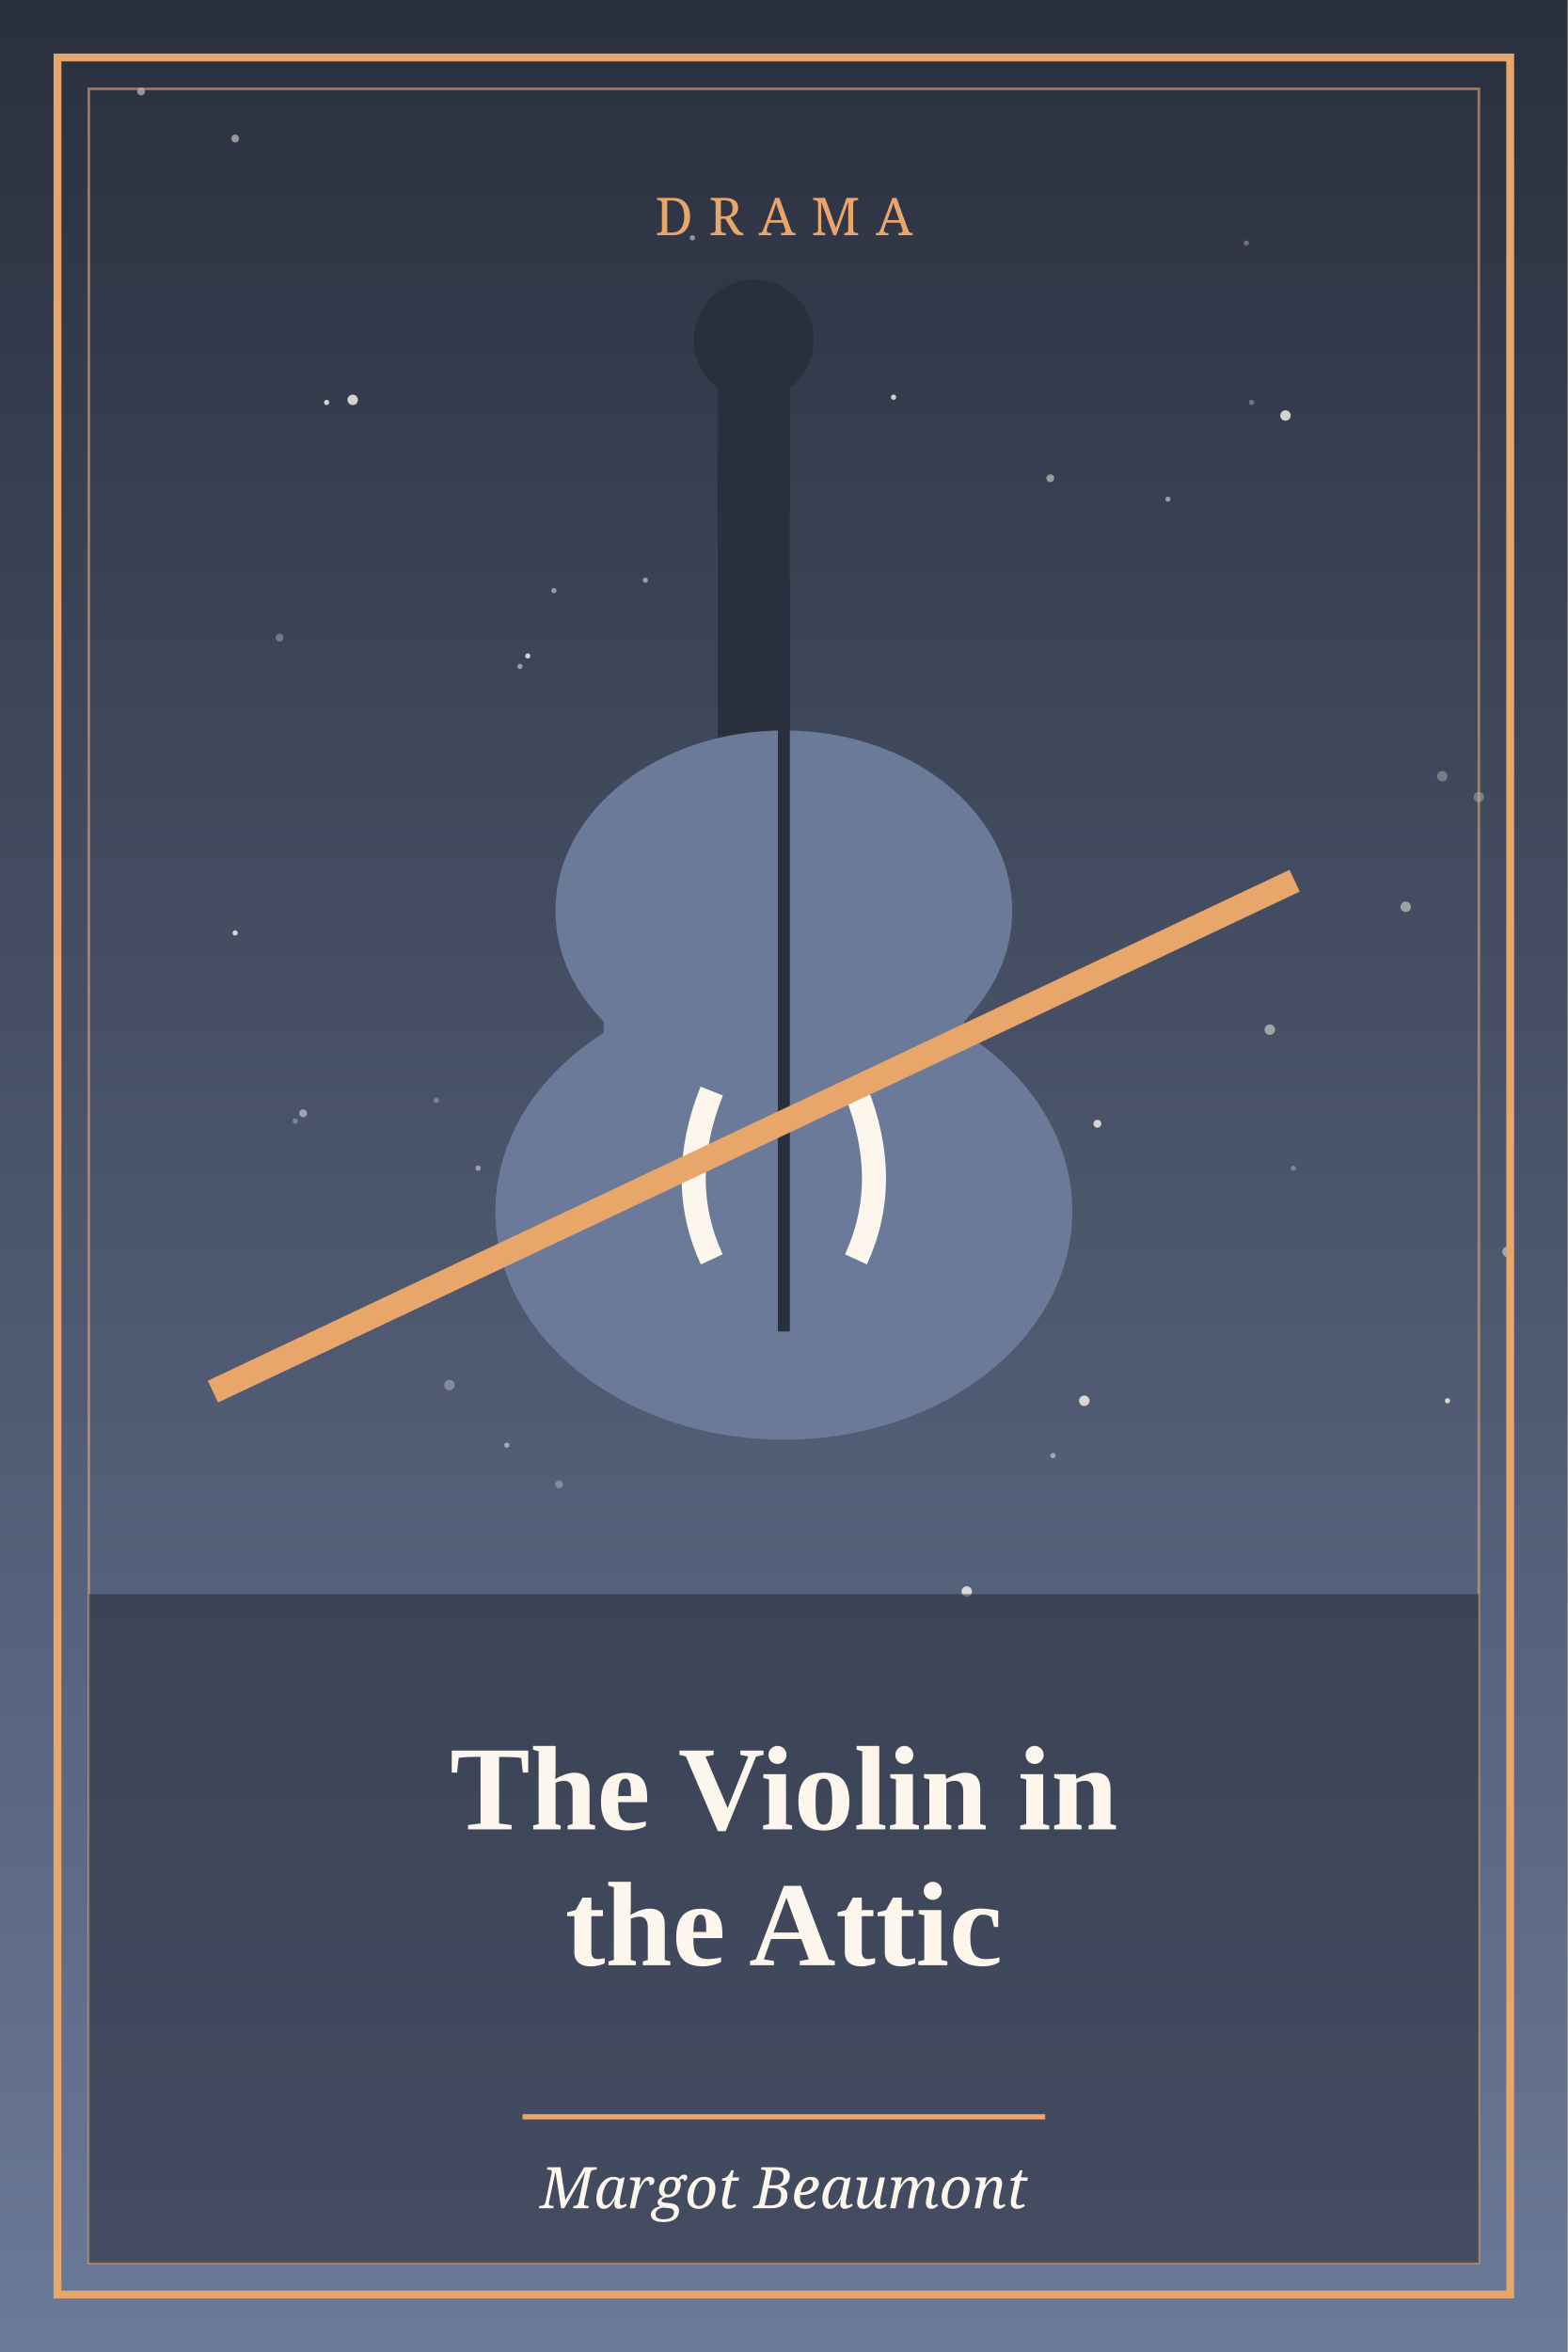
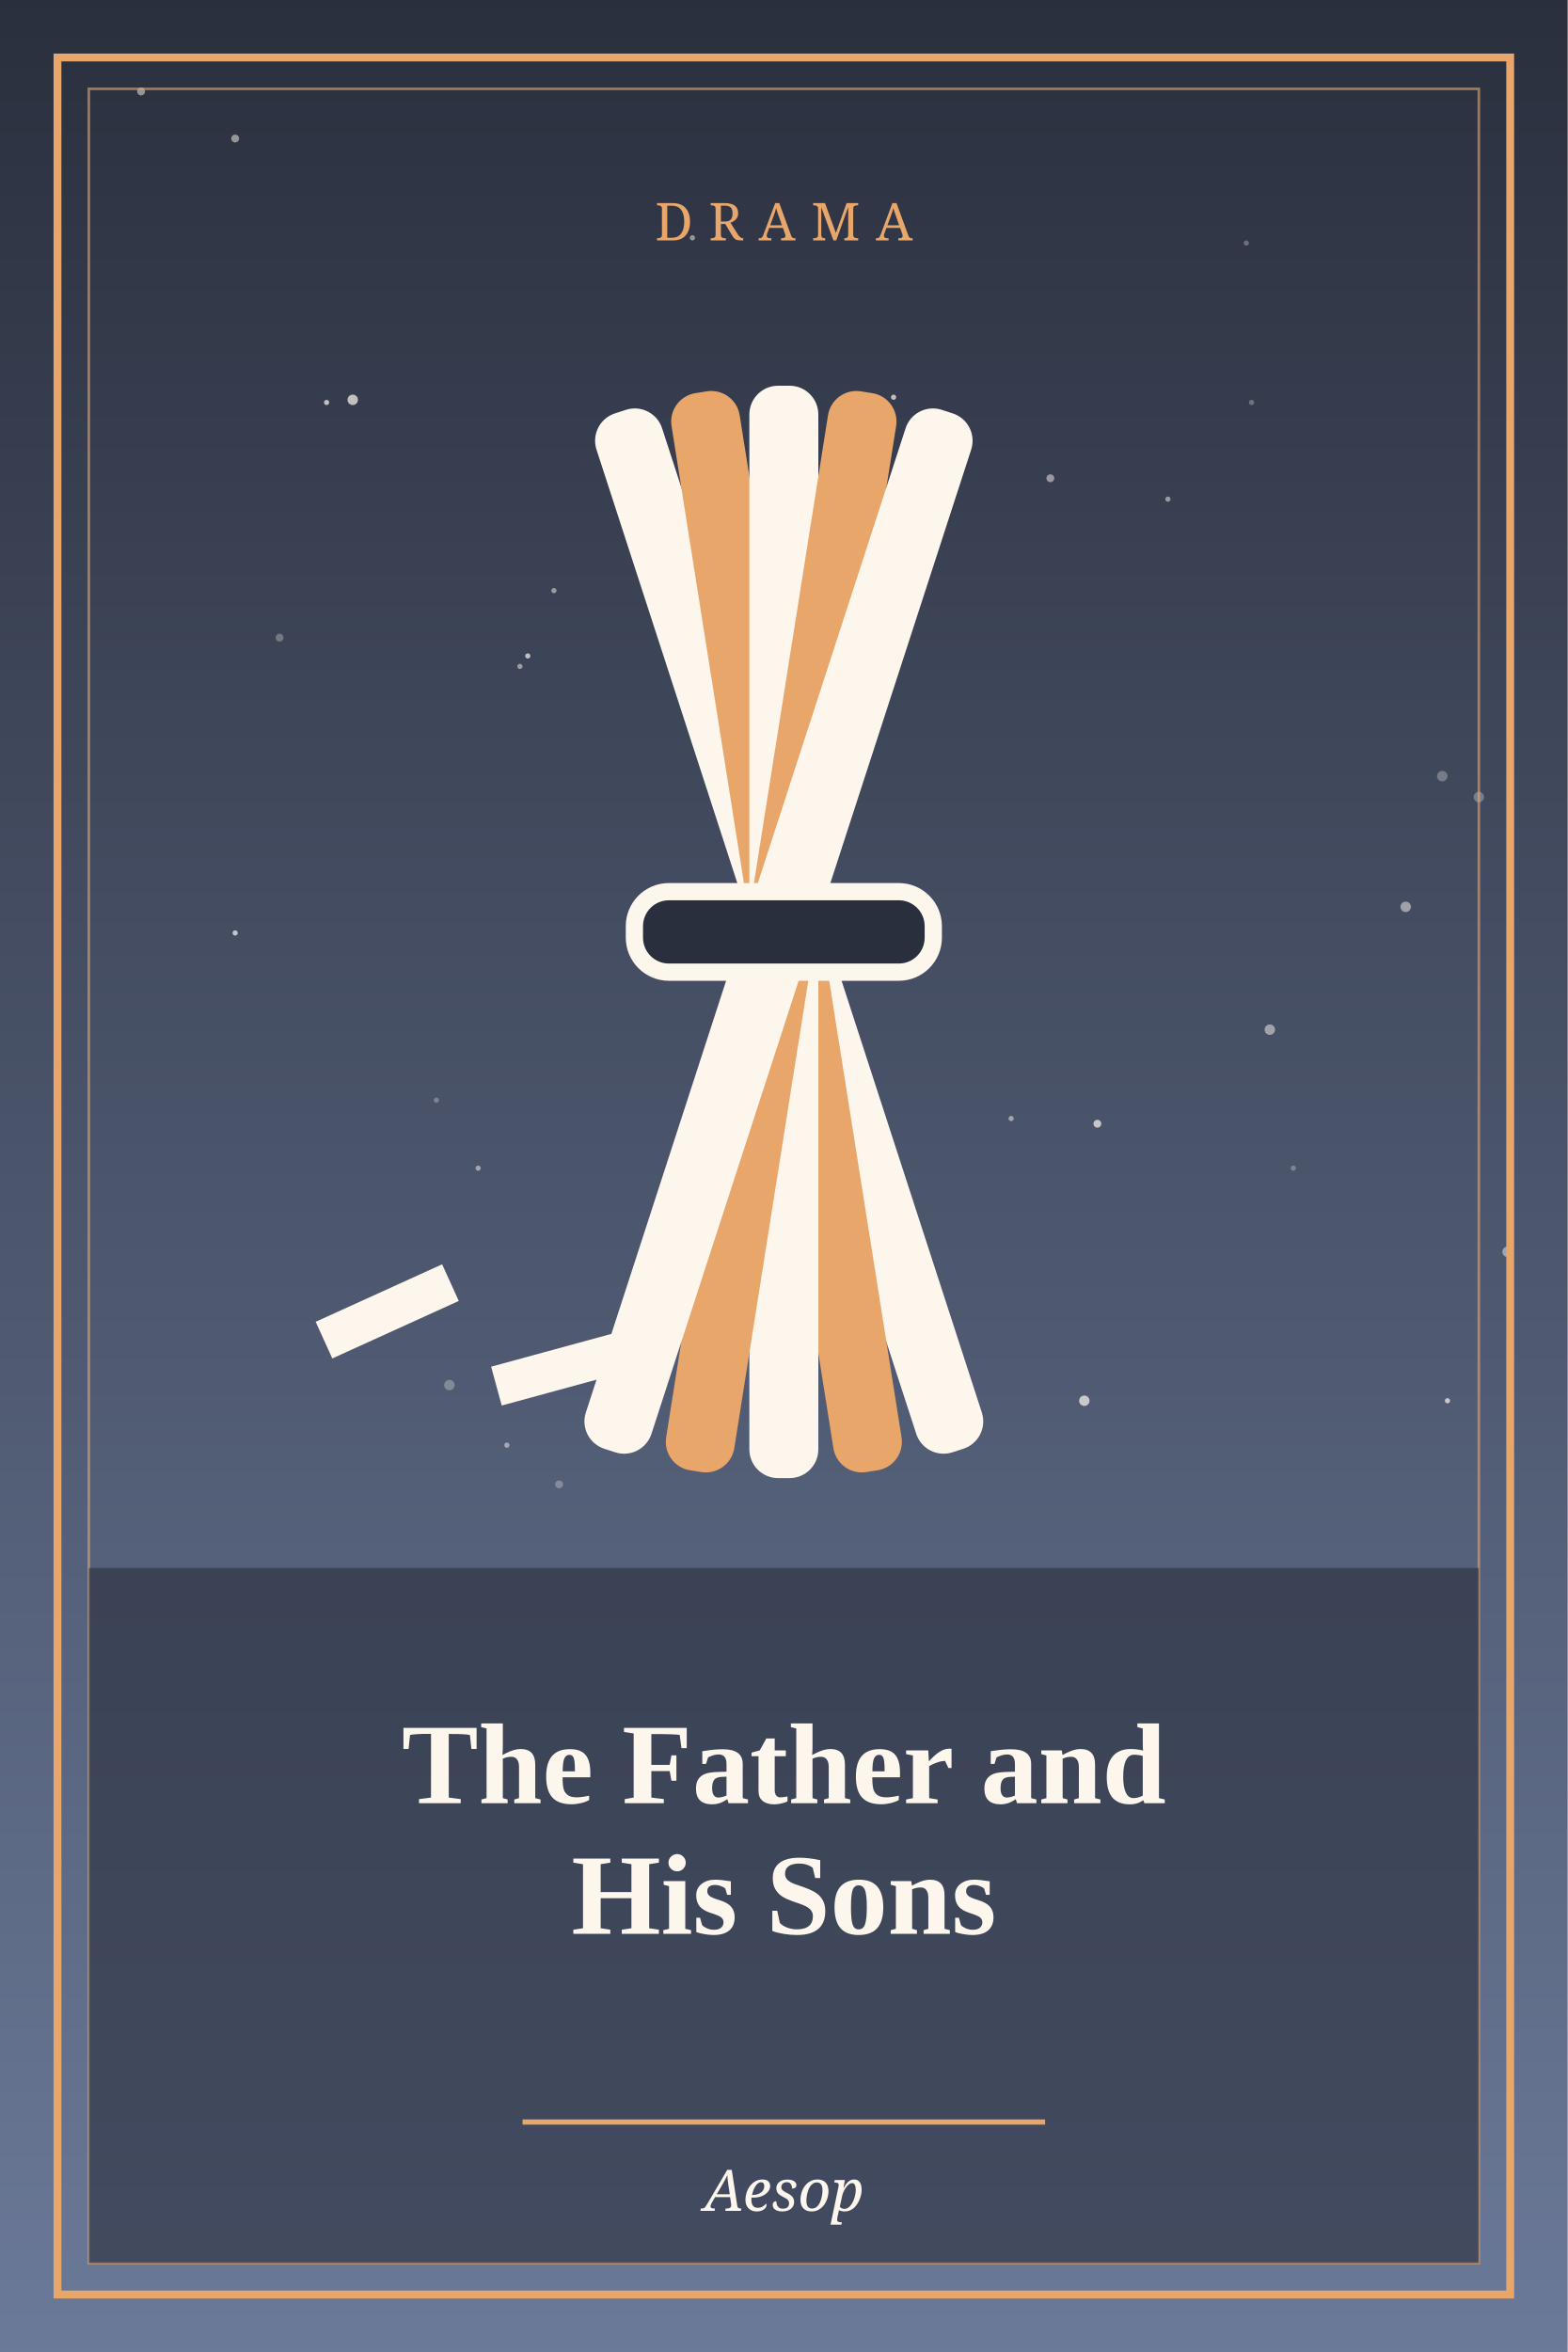
<svg xmlns="http://www.w3.org/2000/svg" viewBox="0 0 600 900" width="600" height="900">
  <defs>
    <linearGradient id="g" x1="0" y1="0" x2="0" y2="1">
      <stop offset="0" stop-color="#2a2f3d" />
      <stop offset="1" stop-color="#6b7a99" />
    </linearGradient>
    <radialGradient id="v" cx=".5" cy=".5" r=".75">
      <stop offset=".6" stop-color="#000" stop-opacity="0" />
-       <stop offset="1" stop-color="#000" stop-opacity=".45" />
+       <stop offset="1" stop-color="#000" stop-opacity=".4" />
    </radialGradient>
  </defs>
  <rect width="600" height="900" fill="url(#g)" />
-   <circle cx="135" cy="153" r="2" fill="#fdf6ec" opacity="0.8" />
-   <circle cx="202" cy="251" r="1" fill="#fdf6ec" opacity="0.8" />
+   <circle cx="135" cy="153" r="2" fill="#fdf6ec" opacity="0.7" />
+   <circle cx="202" cy="251" r="1" fill="#fdf6ec" opacity="0.7" />
  <circle cx="495" cy="447" r="1" fill="#fdf6ec" opacity="0.3" />
  <circle cx="167" cy="421" r="1" fill="#fdf6ec" opacity="0.3" />
  <circle cx="212" cy="226" r="1" fill="#fdf6ec" opacity="0.5" />
  <circle cx="265" cy="91" r="1" fill="#fdf6ec" opacity="0.5" />
-   <circle cx="342" cy="152" r="1" fill="#fdf6ec" opacity="0.8" />
+   <circle cx="342" cy="152" r="1" fill="#fdf6ec" opacity="0.7" />
  <circle cx="552" cy="297" r="2" fill="#fdf6ec" opacity="0.3" />
  <circle cx="479" cy="154" r="1" fill="#fdf6ec" opacity="0.3" />
-   <circle cx="311" cy="286" r="1" fill="#fdf6ec" opacity="0.8" />
+   <circle cx="311" cy="286" r="1" fill="#fdf6ec" opacity="0.7" />
  <circle cx="566" cy="305" r="2" fill="#fdf6ec" opacity="0.3" />
  <circle cx="447" cy="191" r="1" fill="#fdf6ec" opacity="0.5" />
  <circle cx="90" cy="53" r="1.5" fill="#fdf6ec" opacity="0.5" />
  <circle cx="402" cy="183" r="1.5" fill="#fdf6ec" opacity="0.5" />
-   <circle cx="415" cy="536" r="2" fill="#fdf6ec" opacity="0.8" />
+   <circle cx="415" cy="536" r="2" fill="#fdf6ec" opacity="0.7" />
  <circle cx="199" cy="255" r="1" fill="#fdf6ec" opacity="0.5" />
  <circle cx="214" cy="568" r="1.5" fill="#fdf6ec" opacity="0.3" />
  <circle cx="247" cy="222" r="1" fill="#fdf6ec" opacity="0.5" />
  <circle cx="387" cy="428" r="1" fill="#fdf6ec" opacity="0.5" />
  <circle cx="172" cy="530" r="2" fill="#fdf6ec" opacity="0.3" />
  <circle cx="577" cy="479" r="2" fill="#fdf6ec" opacity="0.5" />
  <circle cx="183" cy="447" r="1" fill="#fdf6ec" opacity="0.5" />
  <circle cx="321" cy="498" r="1" fill="#fdf6ec" opacity="0.3" />
  <circle cx="54" cy="35" r="1.5" fill="#fdf6ec" opacity="0.5" />
-   <circle cx="278" cy="470" r="1" fill="#fdf6ec" opacity="0.8" />
-   <circle cx="554" cy="536" r="1" fill="#fdf6ec" opacity="0.8" />
+   <circle cx="278" cy="470" r="1" fill="#fdf6ec" opacity="0.7" />
+   <circle cx="554" cy="536" r="1" fill="#fdf6ec" opacity="0.7" />
  <circle cx="486" cy="394" r="2" fill="#fdf6ec" opacity="0.5" />
  <circle cx="107" cy="244" r="1.5" fill="#fdf6ec" opacity="0.3" />
-   <circle cx="125" cy="154" r="1" fill="#fdf6ec" opacity="0.8" />
-   <circle cx="323" cy="543" r="2" fill="#fdf6ec" opacity="0.8" />
+   <circle cx="125" cy="154" r="1" fill="#fdf6ec" opacity="0.7" />
+   <circle cx="323" cy="543" r="2" fill="#fdf6ec" opacity="0.7" />
  <circle cx="477" cy="93" r="1" fill="#fdf6ec" opacity="0.3" />
  <circle cx="194" cy="553" r="1" fill="#fdf6ec" opacity="0.5" />
  <circle cx="538" cy="347" r="2" fill="#fdf6ec" opacity="0.5" />
-   <circle cx="420" cy="430" r="1.5" fill="#fdf6ec" opacity="0.8" />
-   <circle cx="90" cy="357" r="1" fill="#fdf6ec" opacity="0.8" />
-   <circle cx="370" cy="609" r="2" fill="#fdf6ec" opacity="0.8" />
-   <circle cx="403" cy="557" r="1" fill="#fdf6ec" opacity="0.5" />
-   <circle cx="116" cy="426" r="1.5" fill="#fdf6ec" opacity="0.5" />
-   <circle cx="492" cy="159" r="2" fill="#fdf6ec" opacity="0.8" />
-   <circle cx="113" cy="429" r="1" fill="#fdf6ec" opacity="0.3" />
+   <circle cx="420" cy="430" r="1.5" fill="#fdf6ec" opacity="0.7" />
+   <circle cx="90" cy="357" r="1" fill="#fdf6ec" opacity="0.7" />
+   <circle cx="370" cy="552" r="1.5" fill="#fdf6ec" opacity="0.7" />
  <rect x="22" y="22" width="556" height="856" fill="none" stroke="#e9a66b" stroke-width="3" />
  <rect x="34" y="34" width="532" height="832" fill="none" stroke="#e9a66b" stroke-width="1" opacity=".6" />
-   <text x="300" y="90" text-anchor="middle" font-family="Georgia,serif" font-size="20" letter-spacing="6" fill="#e9a66b">DRAMA</text>
-   <g transform="translate(300,360) scale(2.3)">
-     <line x1="-5" y1="-95" x2="-5" y2="-30" stroke="#2a2f3d" stroke-width="12" />
-     <circle cx="-5" cy="-100" r="10" fill="#2a2f3d" />
-     <ellipse cy="-5" rx="38" ry="30" fill="#6b7a99" />
-     <ellipse cy="45" rx="48" ry="38" fill="#6b7a99" />
-     <rect x="-30" y="-20" width="60" height="50" fill="#6b7a99" />
-     <path d="M-12,25 q-6,15 0,28 M12,25 q6,15 0,28" stroke="#fdf6ec" stroke-width="4" fill="none" />
-     <line x1="0" y1="-60" x2="0" y2="65" stroke="#2a2f3d" stroke-width="2" />
-     <line x1="-95" y1="75" x2="85" y2="-10" stroke="#e9a66b" stroke-width="4" />
+   <text x="300" y="92" text-anchor="middle" font-family="Georgia,serif" font-size="20" letter-spacing="6" fill="#e9a66b">DRAMA</text>
+   <g transform="translate(300,350) scale(2.2)">
+     <rect x="-6" y="-92" width="12" height="190" rx="5" fill="#fdf6ec" transform="rotate(-18)" />
+     <rect x="-6" y="-92" width="12" height="190" rx="5" fill="#e9a66b" transform="rotate(-9)" />
+     <rect x="-6" y="-92" width="12" height="190" rx="5" fill="#fdf6ec" transform="rotate(0)" />
+     <rect x="-6" y="-92" width="12" height="190" rx="5" fill="#e9a66b" transform="rotate(9)" />
+     <rect x="-6" y="-92" width="12" height="190" rx="5" fill="#fdf6ec" transform="rotate(18)" />
+     <rect x="-26" y="-4" width="52" height="14" rx="6" fill="#2a2f3d" stroke="#fdf6ec" stroke-width="3" />
+     <line x1="-80" y1="74" x2="-58" y2="64" stroke="#fdf6ec" stroke-width="7" />
+     <line x1="-50" y1="82" x2="-28" y2="76" stroke="#fdf6ec" stroke-width="7" />
  </g>
-   <rect x="34" y="610" width="532" height="256" fill="#2a2f3d" opacity=".6" />
-   <text x="300" y="700" text-anchor="middle" font-family="Georgia,'Times New Roman',serif" font-size="46" font-weight="700" fill="#fdf6ec">The Violin in</text>
-   <text x="300" y="752" text-anchor="middle" font-family="Georgia,'Times New Roman',serif" font-size="46" font-weight="700" fill="#fdf6ec">the Attic</text>
-   <line x1="200" y1="810" x2="400" y2="810" stroke="#e9a66b" stroke-width="2" />
-   <text x="300" y="845" text-anchor="middle" font-family="Georgia,serif" font-size="22" font-style="italic" fill="#fdf6ec">Margot Beaumont</text>
+   <rect x="34" y="600" width="532" height="266" fill="#2a2f3d" opacity=".62" />
+   <text x="300" y="690" text-anchor="middle" font-family="Georgia,'Times New Roman',serif" font-size="44" font-weight="700" fill="#fdf6ec">The Father and</text>
+   <text x="300" y="740" text-anchor="middle" font-family="Georgia,'Times New Roman',serif" font-size="44" font-weight="700" fill="#fdf6ec">His Sons</text>
+   <line x1="200" y1="812" x2="400" y2="812" stroke="#e9a66b" stroke-width="2" />
+   <text x="300" y="846" text-anchor="middle" font-family="Georgia,serif" font-size="22" font-style="italic" fill="#fdf6ec">Aesop</text>
</svg>
